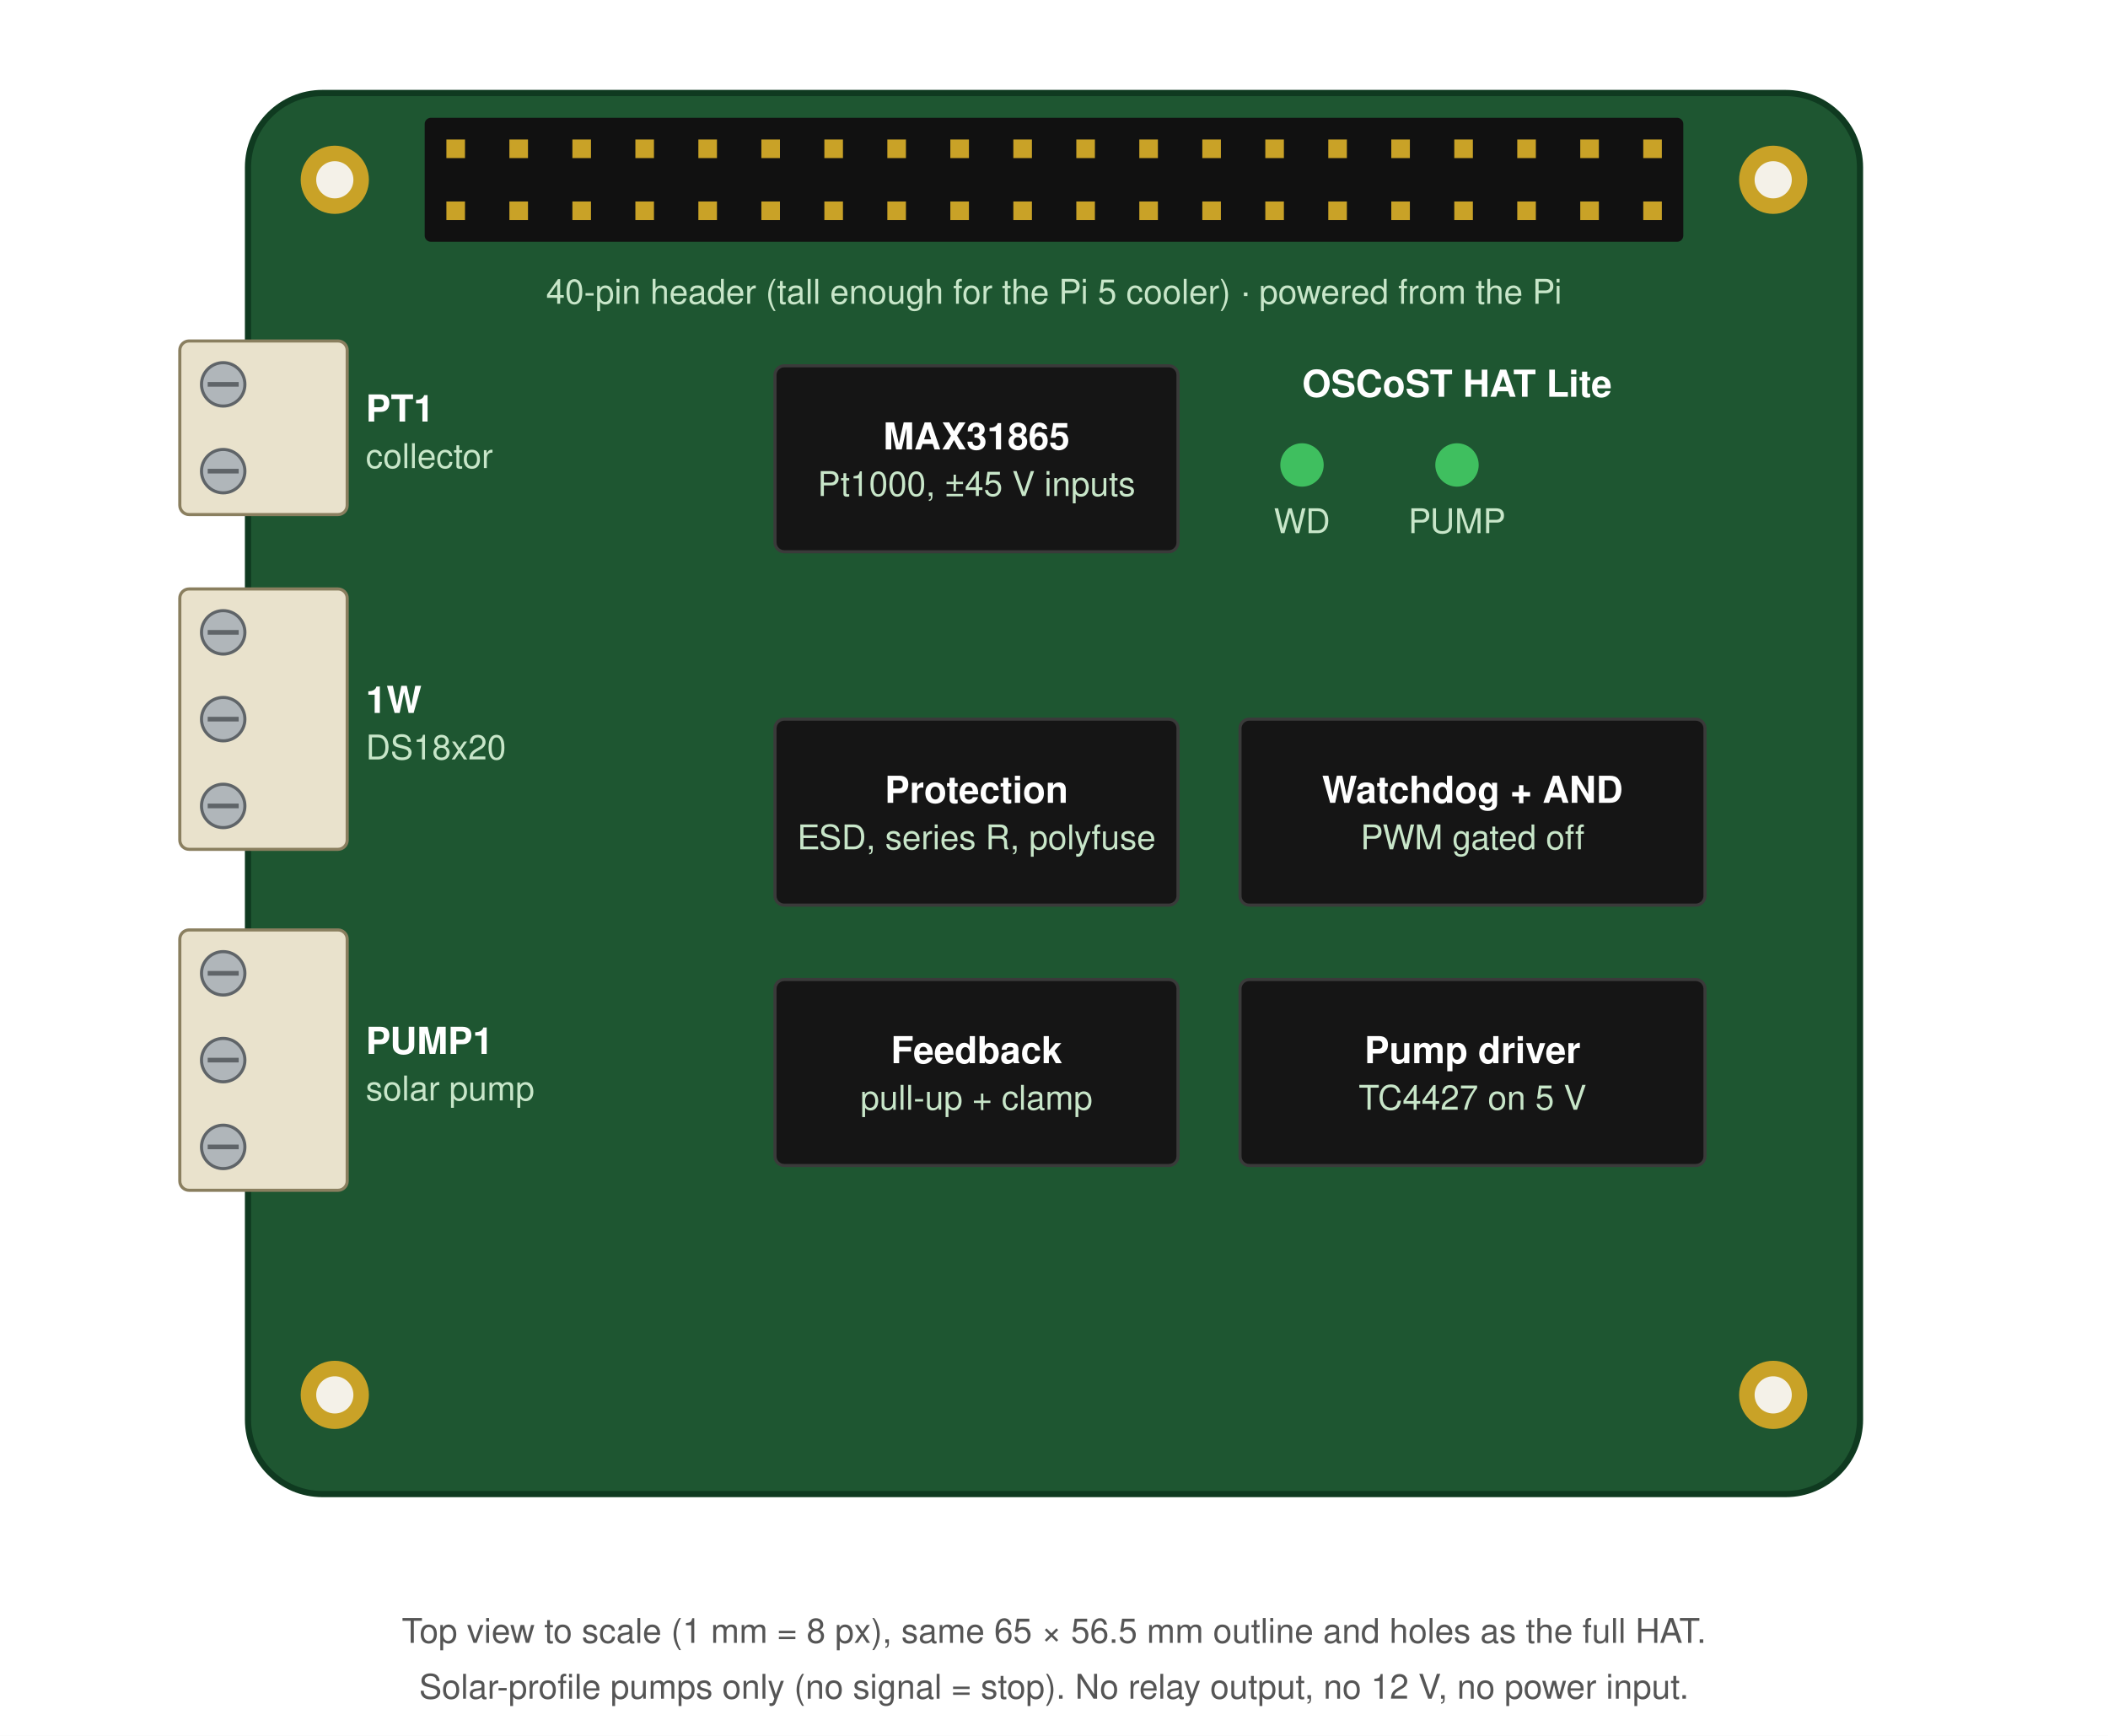
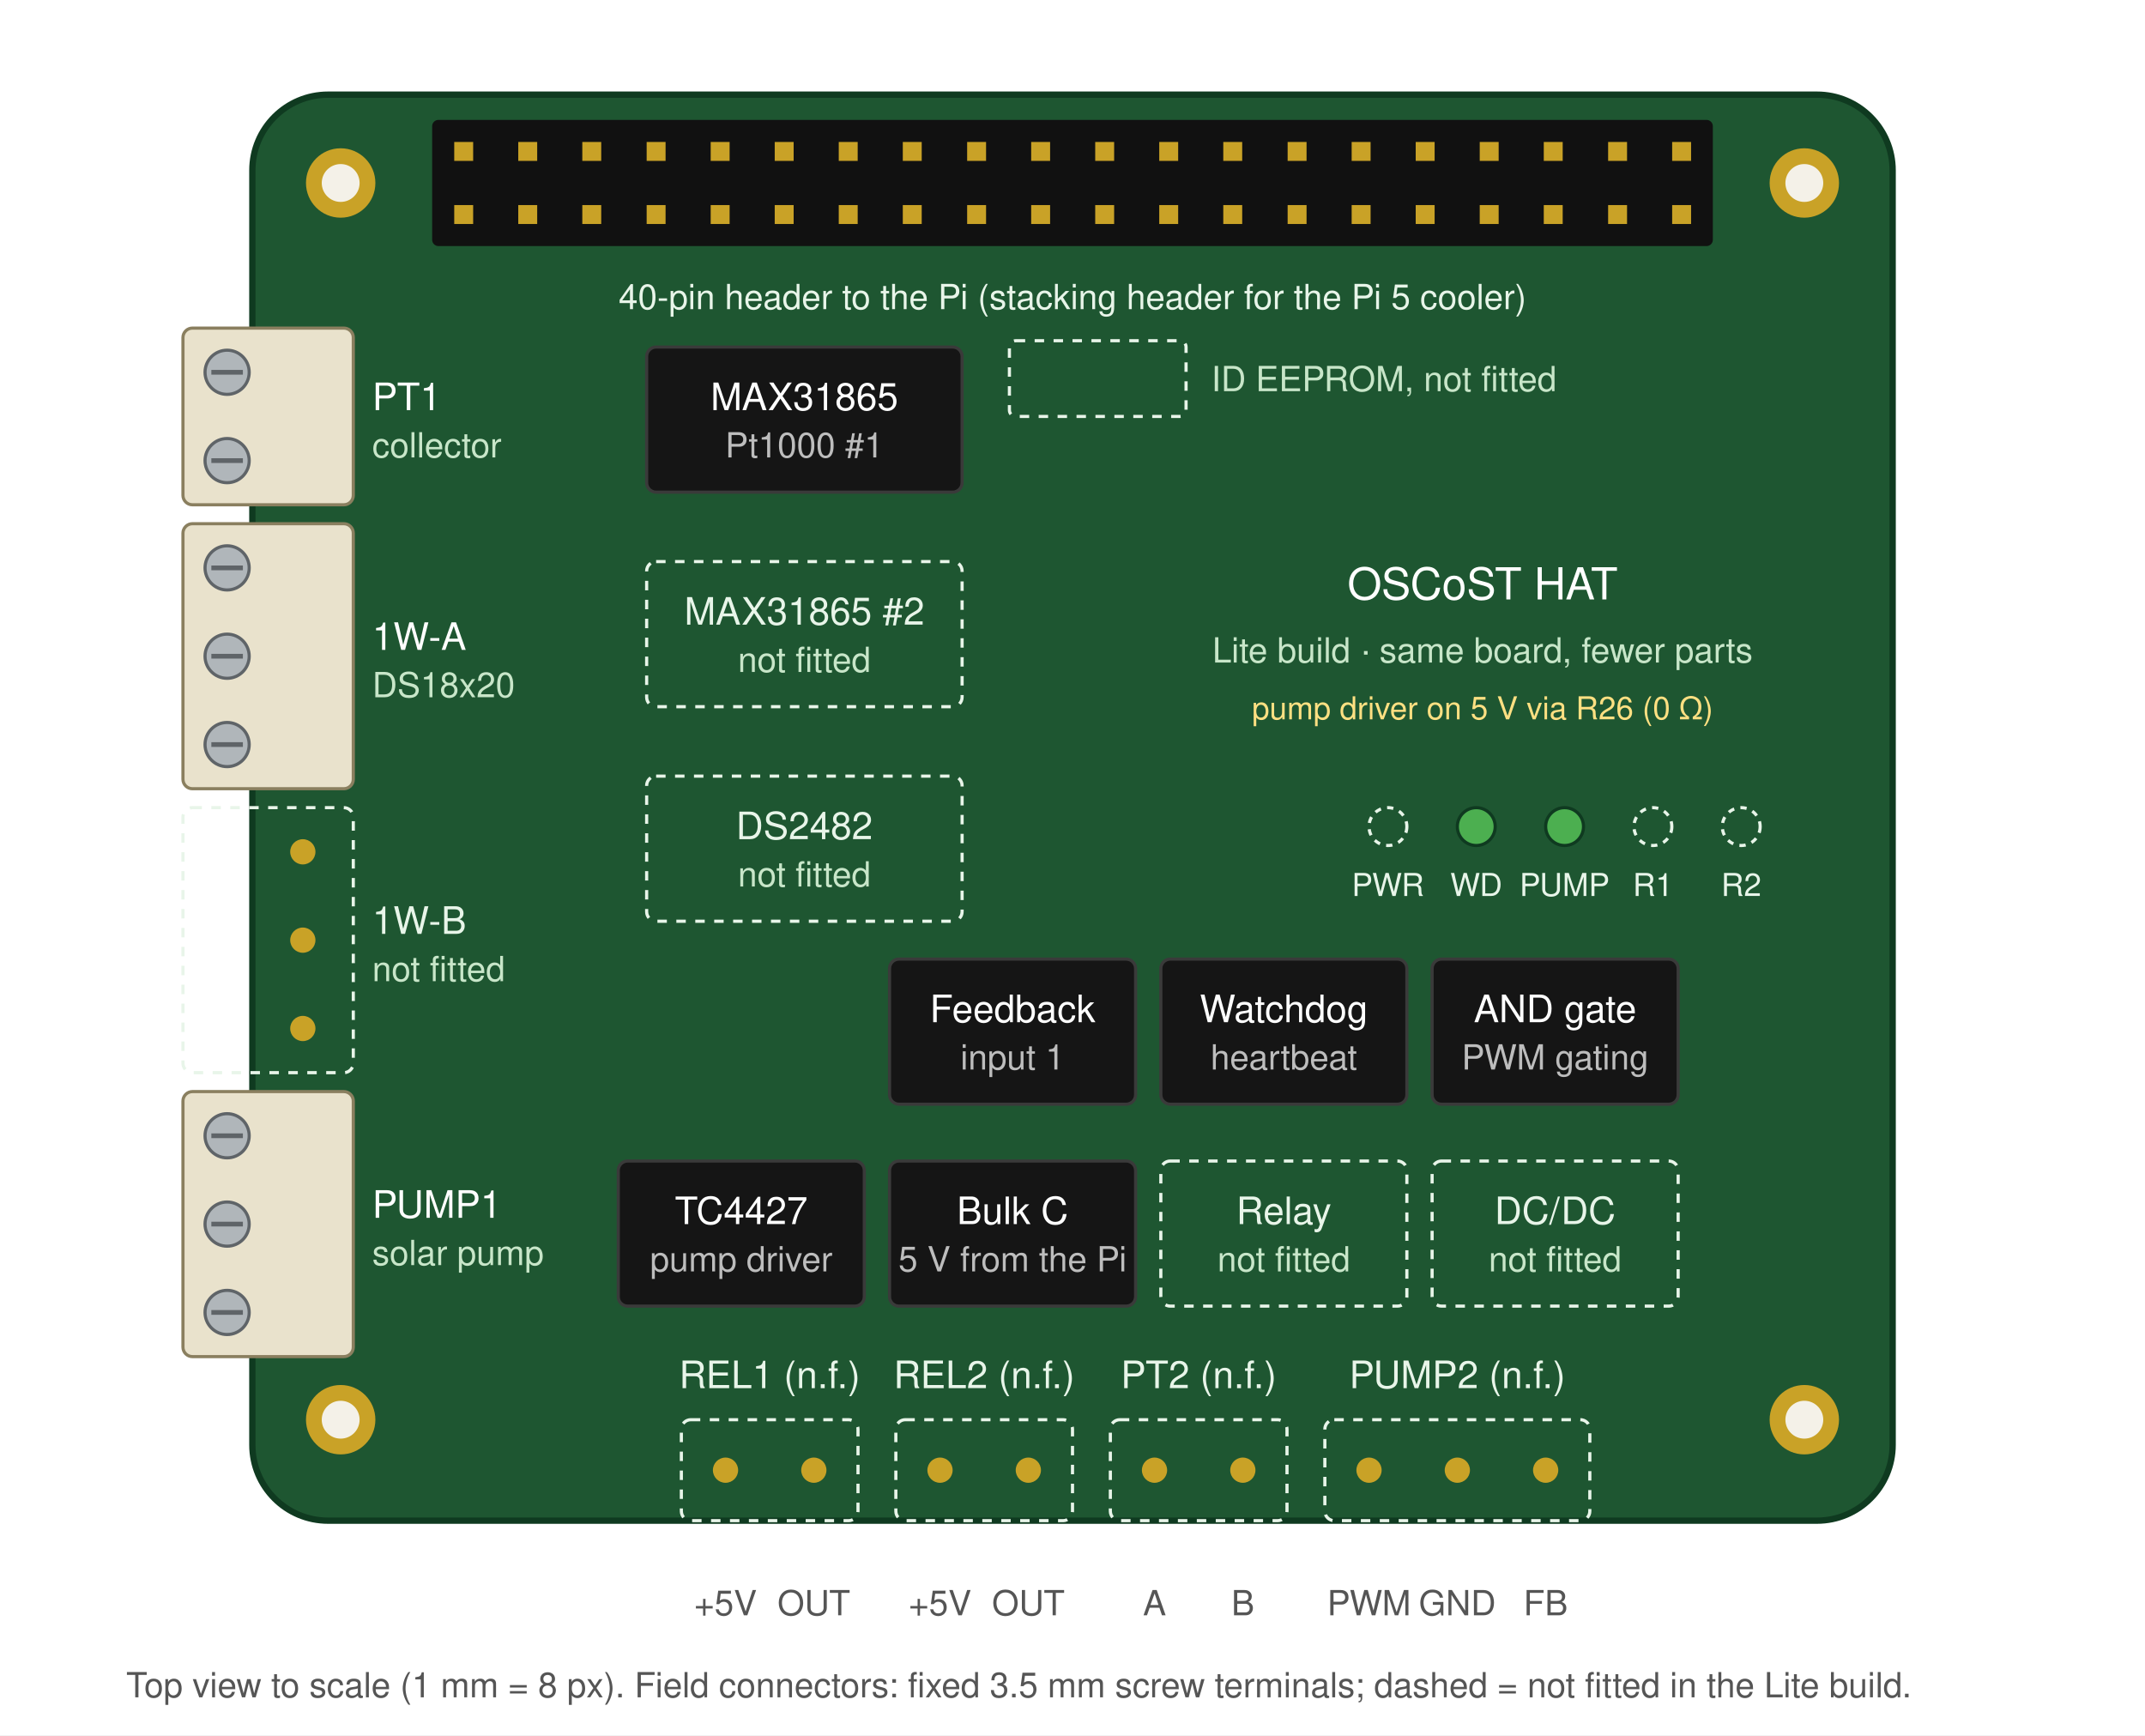
- <svg xmlns="http://www.w3.org/2000/svg" viewBox="0 0 680 560" font-family="Helvetica, Arial, sans-serif">
-   <style>.t{font-size:12px;fill:#222}.tb{font-size:12px;font-weight:bold;fill:#222}.w{font-size:12px;fill:#fff}.wb{font-size:12px;font-weight:bold;fill:#fff}.g{font-size:11px;fill:#C8E6C9}.n{font-size:11px;fill:#555}.h{font-size:16px;font-weight:bold;fill:#222}.o{font-size:11px;font-style:italic;fill:#777}</style>
-   <rect x="0" y="0" width="680" height="560" rx="0" fill="white" stroke="none" stroke-width="1" fill-opacity="1" />
-   <rect x="80" y="30" width="520" height="452" rx="24" fill="#1E5631" stroke="#0F3A20" stroke-width="2" fill-opacity="1" />
+ <svg xmlns="http://www.w3.org/2000/svg" width="680" height="550" viewBox="0 0 680 550" font-family="Helvetica, Arial, sans-serif">
+   <rect width="680" height="550" fill="white" />
+   <rect x="80" y="30" width="520" height="452" rx="24" fill="#1E5631" stroke="#0F3A20" stroke-width="2" />
  <circle cx="108" cy="58" r="11" fill="#C9A227" />
  <circle cx="108" cy="58" r="6" fill="#F4F1E8" />
  <circle cx="572" cy="58" r="11" fill="#C9A227" />
  <circle cx="572" cy="58" r="6" fill="#F4F1E8" />
  <circle cx="108" cy="450" r="11" fill="#C9A227" />
  <circle cx="108" cy="450" r="6" fill="#F4F1E8" />
  <circle cx="572" cy="450" r="11" fill="#C9A227" />
  <circle cx="572" cy="450" r="6" fill="#F4F1E8" />
-   <rect x="137" y="38" width="406" height="40" rx="2" fill="#111" stroke="none" stroke-width="1" fill-opacity="1" />
-   <rect x="144.0" y="45" width="6" height="6" rx="0" fill="#C9A227" stroke="none" stroke-width="1" fill-opacity="1" />
-   <rect x="144.0" y="65" width="6" height="6" rx="0" fill="#C9A227" stroke="none" stroke-width="1" fill-opacity="1" />
-   <rect x="164.32" y="45" width="6" height="6" rx="0" fill="#C9A227" stroke="none" stroke-width="1" fill-opacity="1" />
-   <rect x="164.32" y="65" width="6" height="6" rx="0" fill="#C9A227" stroke="none" stroke-width="1" fill-opacity="1" />
-   <rect x="184.64" y="45" width="6" height="6" rx="0" fill="#C9A227" stroke="none" stroke-width="1" fill-opacity="1" />
-   <rect x="184.64" y="65" width="6" height="6" rx="0" fill="#C9A227" stroke="none" stroke-width="1" fill-opacity="1" />
-   <rect x="204.96" y="45" width="6" height="6" rx="0" fill="#C9A227" stroke="none" stroke-width="1" fill-opacity="1" />
-   <rect x="204.96" y="65" width="6" height="6" rx="0" fill="#C9A227" stroke="none" stroke-width="1" fill-opacity="1" />
-   <rect x="225.28" y="45" width="6" height="6" rx="0" fill="#C9A227" stroke="none" stroke-width="1" fill-opacity="1" />
-   <rect x="225.28" y="65" width="6" height="6" rx="0" fill="#C9A227" stroke="none" stroke-width="1" fill-opacity="1" />
-   <rect x="245.6" y="45" width="6" height="6" rx="0" fill="#C9A227" stroke="none" stroke-width="1" fill-opacity="1" />
-   <rect x="245.6" y="65" width="6" height="6" rx="0" fill="#C9A227" stroke="none" stroke-width="1" fill-opacity="1" />
-   <rect x="265.92" y="45" width="6" height="6" rx="0" fill="#C9A227" stroke="none" stroke-width="1" fill-opacity="1" />
-   <rect x="265.92" y="65" width="6" height="6" rx="0" fill="#C9A227" stroke="none" stroke-width="1" fill-opacity="1" />
-   <rect x="286.24" y="45" width="6" height="6" rx="0" fill="#C9A227" stroke="none" stroke-width="1" fill-opacity="1" />
-   <rect x="286.24" y="65" width="6" height="6" rx="0" fill="#C9A227" stroke="none" stroke-width="1" fill-opacity="1" />
-   <rect x="306.56" y="45" width="6" height="6" rx="0" fill="#C9A227" stroke="none" stroke-width="1" fill-opacity="1" />
-   <rect x="306.56" y="65" width="6" height="6" rx="0" fill="#C9A227" stroke="none" stroke-width="1" fill-opacity="1" />
-   <rect x="326.88" y="45" width="6" height="6" rx="0" fill="#C9A227" stroke="none" stroke-width="1" fill-opacity="1" />
-   <rect x="326.88" y="65" width="6" height="6" rx="0" fill="#C9A227" stroke="none" stroke-width="1" fill-opacity="1" />
-   <rect x="347.2" y="45" width="6" height="6" rx="0" fill="#C9A227" stroke="none" stroke-width="1" fill-opacity="1" />
-   <rect x="347.2" y="65" width="6" height="6" rx="0" fill="#C9A227" stroke="none" stroke-width="1" fill-opacity="1" />
-   <rect x="367.52" y="45" width="6" height="6" rx="0" fill="#C9A227" stroke="none" stroke-width="1" fill-opacity="1" />
-   <rect x="367.52" y="65" width="6" height="6" rx="0" fill="#C9A227" stroke="none" stroke-width="1" fill-opacity="1" />
-   <rect x="387.84" y="45" width="6" height="6" rx="0" fill="#C9A227" stroke="none" stroke-width="1" fill-opacity="1" />
-   <rect x="387.84" y="65" width="6" height="6" rx="0" fill="#C9A227" stroke="none" stroke-width="1" fill-opacity="1" />
-   <rect x="408.16" y="45" width="6" height="6" rx="0" fill="#C9A227" stroke="none" stroke-width="1" fill-opacity="1" />
-   <rect x="408.16" y="65" width="6" height="6" rx="0" fill="#C9A227" stroke="none" stroke-width="1" fill-opacity="1" />
-   <rect x="428.48" y="45" width="6" height="6" rx="0" fill="#C9A227" stroke="none" stroke-width="1" fill-opacity="1" />
-   <rect x="428.48" y="65" width="6" height="6" rx="0" fill="#C9A227" stroke="none" stroke-width="1" fill-opacity="1" />
-   <rect x="448.8" y="45" width="6" height="6" rx="0" fill="#C9A227" stroke="none" stroke-width="1" fill-opacity="1" />
-   <rect x="448.8" y="65" width="6" height="6" rx="0" fill="#C9A227" stroke="none" stroke-width="1" fill-opacity="1" />
-   <rect x="469.12" y="45" width="6" height="6" rx="0" fill="#C9A227" stroke="none" stroke-width="1" fill-opacity="1" />
-   <rect x="469.12" y="65" width="6" height="6" rx="0" fill="#C9A227" stroke="none" stroke-width="1" fill-opacity="1" />
-   <rect x="489.44" y="45" width="6" height="6" rx="0" fill="#C9A227" stroke="none" stroke-width="1" fill-opacity="1" />
-   <rect x="489.44" y="65" width="6" height="6" rx="0" fill="#C9A227" stroke="none" stroke-width="1" fill-opacity="1" />
-   <rect x="509.76" y="45" width="6" height="6" rx="0" fill="#C9A227" stroke="none" stroke-width="1" fill-opacity="1" />
-   <rect x="509.76" y="65" width="6" height="6" rx="0" fill="#C9A227" stroke="none" stroke-width="1" fill-opacity="1" />
-   <rect x="530.08" y="45" width="6" height="6" rx="0" fill="#C9A227" stroke="none" stroke-width="1" fill-opacity="1" />
-   <rect x="530.08" y="65" width="6" height="6" rx="0" fill="#C9A227" stroke="none" stroke-width="1" fill-opacity="1" />
-   <text x="340" y="98" class="g" text-anchor="middle">40-pin header (tall enough for the Pi 5 cooler) · powered from the Pi</text>
-   <rect x="58" y="110" width="54" height="56" rx="3" fill="#E9E2CC" stroke="#8A7F5F" stroke-width="1" fill-opacity="1" />
-   <circle cx="72" cy="124" r="7" fill="#B0B6BA" stroke="#5F6468" />
-   <line x1="67" y1="124" x2="77" y2="124" stroke="#5F6468" stroke-width="1.5" />
-   <circle cx="72" cy="152" r="7" fill="#B0B6BA" stroke="#5F6468" />
-   <line x1="67" y1="152" x2="77" y2="152" stroke="#5F6468" stroke-width="1.5" />
-   <text x="118" y="136" class="wb" text-anchor="start">PT1</text>
-   <text x="118" y="151" class="g" text-anchor="start">collector</text>
-   <rect x="58" y="190" width="54" height="84" rx="3" fill="#E9E2CC" stroke="#8A7F5F" stroke-width="1" fill-opacity="1" />
-   <circle cx="72" cy="204" r="7" fill="#B0B6BA" stroke="#5F6468" />
-   <line x1="67" y1="204" x2="77" y2="204" stroke="#5F6468" stroke-width="1.5" />
-   <circle cx="72" cy="232" r="7" fill="#B0B6BA" stroke="#5F6468" />
-   <line x1="67" y1="232" x2="77" y2="232" stroke="#5F6468" stroke-width="1.5" />
-   <circle cx="72" cy="260" r="7" fill="#B0B6BA" stroke="#5F6468" />
-   <line x1="67" y1="260" x2="77" y2="260" stroke="#5F6468" stroke-width="1.5" />
-   <text x="118" y="230" class="wb" text-anchor="start">1W</text>
-   <text x="118" y="245" class="g" text-anchor="start">DS18x20</text>
-   <rect x="58" y="300" width="54" height="84" rx="3" fill="#E9E2CC" stroke="#8A7F5F" stroke-width="1" fill-opacity="1" />
-   <circle cx="72" cy="314" r="7" fill="#B0B6BA" stroke="#5F6468" />
-   <line x1="67" y1="314" x2="77" y2="314" stroke="#5F6468" stroke-width="1.5" />
-   <circle cx="72" cy="342" r="7" fill="#B0B6BA" stroke="#5F6468" />
-   <line x1="67" y1="342" x2="77" y2="342" stroke="#5F6468" stroke-width="1.5" />
-   <circle cx="72" cy="370" r="7" fill="#B0B6BA" stroke="#5F6468" />
-   <line x1="67" y1="370" x2="77" y2="370" stroke="#5F6468" stroke-width="1.5" />
-   <text x="118" y="340" class="wb" text-anchor="start">PUMP1</text>
-   <text x="118" y="355" class="g" text-anchor="start">solar pump</text>
-   <rect x="250" y="118" width="130" height="60" rx="3" fill="#151515" stroke="#3a3a3a" stroke-width="1" fill-opacity="1" />
-   <text x="315.0" y="145.0" class="wb" text-anchor="middle">MAX31865</text>
-   <text x="315.0" y="160.0" class="g" text-anchor="middle">Pt1000, ±45 V inputs</text>
-   <rect x="250" y="232" width="130" height="60" rx="3" fill="#151515" stroke="#3a3a3a" stroke-width="1" fill-opacity="1" />
-   <text x="315.0" y="259.0" class="wb" text-anchor="middle">Protection</text>
-   <text x="315.0" y="274.0" class="g" text-anchor="middle">ESD, series R, polyfuse</text>
-   <rect x="400" y="232" width="150" height="60" rx="3" fill="#151515" stroke="#3a3a3a" stroke-width="1" fill-opacity="1" />
-   <text x="475.0" y="259.0" class="wb" text-anchor="middle">Watchdog + AND</text>
-   <text x="475.0" y="274.0" class="g" text-anchor="middle">PWM gated off</text>
-   <rect x="400" y="316" width="150" height="60" rx="3" fill="#151515" stroke="#3a3a3a" stroke-width="1" fill-opacity="1" />
-   <text x="475.0" y="343.0" class="wb" text-anchor="middle">Pump driver</text>
-   <text x="475.0" y="358.0" class="g" text-anchor="middle">TC4427 on 5 V</text>
-   <rect x="250" y="316" width="130" height="60" rx="3" fill="#151515" stroke="#3a3a3a" stroke-width="1" fill-opacity="1" />
-   <text x="315.0" y="343.0" class="wb" text-anchor="middle">Feedback</text>
-   <text x="315.0" y="358.0" class="g" text-anchor="middle">pull-up + clamp</text>
-   <circle cx="420" cy="150" r="7" fill="#3fbf5f" />
-   <text x="420" y="172" class="g" text-anchor="middle">WD</text>
-   <circle cx="470" cy="150" r="7" fill="#3fbf5f" />
-   <text x="470" y="172" class="g" text-anchor="middle">PUMP</text>
-   <text x="470" y="128" class="wb" text-anchor="middle">OSCoST HAT Lite</text>
-   <text x="340" y="530" class="n" text-anchor="middle">Top view to scale (1 mm = 8 px), same 65 × 56.5 mm outline and holes as the full HAT.</text>
-   <text x="340" y="548" class="n" text-anchor="middle">Solar-profile pumps only (no signal = stop). No relay output, no 12 V, no power input.</text>
+   <rect x="137" y="38" width="406" height="40" rx="2" fill="#111111" />
+   <rect x="144.0" y="45" width="6" height="6" fill="#C9A227" />
+   <rect x="144.0" y="65" width="6" height="6" fill="#C9A227" />
+   <rect x="164.3" y="45" width="6" height="6" fill="#C9A227" />
+   <rect x="164.3" y="65" width="6" height="6" fill="#C9A227" />
+   <rect x="184.6" y="45" width="6" height="6" fill="#C9A227" />
+   <rect x="184.6" y="65" width="6" height="6" fill="#C9A227" />
+   <rect x="205.0" y="45" width="6" height="6" fill="#C9A227" />
+   <rect x="205.0" y="65" width="6" height="6" fill="#C9A227" />
+   <rect x="225.3" y="45" width="6" height="6" fill="#C9A227" />
+   <rect x="225.3" y="65" width="6" height="6" fill="#C9A227" />
+   <rect x="245.6" y="45" width="6" height="6" fill="#C9A227" />
+   <rect x="245.6" y="65" width="6" height="6" fill="#C9A227" />
+   <rect x="265.9" y="45" width="6" height="6" fill="#C9A227" />
+   <rect x="265.9" y="65" width="6" height="6" fill="#C9A227" />
+   <rect x="286.2" y="45" width="6" height="6" fill="#C9A227" />
+   <rect x="286.2" y="65" width="6" height="6" fill="#C9A227" />
+   <rect x="306.6" y="45" width="6" height="6" fill="#C9A227" />
+   <rect x="306.6" y="65" width="6" height="6" fill="#C9A227" />
+   <rect x="326.9" y="45" width="6" height="6" fill="#C9A227" />
+   <rect x="326.9" y="65" width="6" height="6" fill="#C9A227" />
+   <rect x="347.2" y="45" width="6" height="6" fill="#C9A227" />
+   <rect x="347.2" y="65" width="6" height="6" fill="#C9A227" />
+   <rect x="367.5" y="45" width="6" height="6" fill="#C9A227" />
+   <rect x="367.5" y="65" width="6" height="6" fill="#C9A227" />
+   <rect x="387.8" y="45" width="6" height="6" fill="#C9A227" />
+   <rect x="387.8" y="65" width="6" height="6" fill="#C9A227" />
+   <rect x="408.2" y="45" width="6" height="6" fill="#C9A227" />
+   <rect x="408.2" y="65" width="6" height="6" fill="#C9A227" />
+   <rect x="428.5" y="45" width="6" height="6" fill="#C9A227" />
+   <rect x="428.5" y="65" width="6" height="6" fill="#C9A227" />
+   <rect x="448.8" y="45" width="6" height="6" fill="#C9A227" />
+   <rect x="448.8" y="65" width="6" height="6" fill="#C9A227" />
+   <rect x="469.1" y="45" width="6" height="6" fill="#C9A227" />
+   <rect x="469.1" y="65" width="6" height="6" fill="#C9A227" />
+   <rect x="489.4" y="45" width="6" height="6" fill="#C9A227" />
+   <rect x="489.4" y="65" width="6" height="6" fill="#C9A227" />
+   <rect x="509.8" y="45" width="6" height="6" fill="#C9A227" />
+   <rect x="509.8" y="65" width="6" height="6" fill="#C9A227" />
+   <rect x="530.1" y="45" width="6" height="6" fill="#C9A227" />
+   <rect x="530.1" y="65" width="6" height="6" fill="#C9A227" />
+   <text class="ts" x="340" y="98" text-anchor="middle" style="font-size:11px;font-weight:400;fill:#E8F5E9">40-pin header to the Pi (stacking header for the Pi 5 cooler)</text>
+   <rect x="320" y="108" width="56" height="24" rx="2" fill="none" stroke="#E8F5E9" stroke-width="1" stroke-dasharray="3 3" />
+   <text class="ts" x="384" y="124" text-anchor="start" style="font-size:11px;font-weight:400;fill:#C8E6C9">ID EEPROM, not fitted</text>
+   <rect x="58" y="104" width="54" height="56" rx="3" fill="#E9E2CC" stroke="#8A7F5F" stroke-width="1" />
+   <circle cx="72" cy="118" r="7" fill="#B0B6BA" stroke="#5F6468" />
+   <line x1="67" y1="118" x2="77" y2="118" stroke="#5F6468" stroke-width="1.5" />
+   <circle cx="72" cy="146" r="7" fill="#B0B6BA" stroke="#5F6468" />
+   <line x1="67" y1="146" x2="77" y2="146" stroke="#5F6468" stroke-width="1.5" />
+   <text class="th" x="118" y="130.0" text-anchor="start" style="font-size:12px;font-weight:500;fill:#ffffff">PT1</text>
+   <text class="ts" x="118" y="145.0" text-anchor="start" style="font-size:11px;font-weight:400;fill:#C8E6C9">collector</text>
+   <rect x="58" y="166" width="54" height="84" rx="3" fill="#E9E2CC" stroke="#8A7F5F" stroke-width="1" />
+   <circle cx="72" cy="180" r="7" fill="#B0B6BA" stroke="#5F6468" />
+   <line x1="67" y1="180" x2="77" y2="180" stroke="#5F6468" stroke-width="1.5" />
+   <circle cx="72" cy="208" r="7" fill="#B0B6BA" stroke="#5F6468" />
+   <line x1="67" y1="208" x2="77" y2="208" stroke="#5F6468" stroke-width="1.5" />
+   <circle cx="72" cy="236" r="7" fill="#B0B6BA" stroke="#5F6468" />
+   <line x1="67" y1="236" x2="77" y2="236" stroke="#5F6468" stroke-width="1.5" />
+   <text class="th" x="118" y="206.0" text-anchor="start" style="font-size:12px;font-weight:500;fill:#ffffff">1W-A</text>
+   <text class="ts" x="118" y="221.0" text-anchor="start" style="font-size:11px;font-weight:400;fill:#C8E6C9">DS18x20</text>
+   <rect x="58" y="256" width="54" height="84" rx="3" fill="none" stroke="#E8F5E9" stroke-width="1" stroke-dasharray="3 3" />
+   <circle cx="96" cy="270" r="4" fill="#C9A227" />
+   <circle cx="96" cy="298" r="4" fill="#C9A227" />
+   <circle cx="96" cy="326" r="4" fill="#C9A227" />
+   <text class="th" x="118" y="296.0" text-anchor="start" style="font-size:12px;font-weight:500;fill:#E8F5E9">1W-B</text>
+   <text class="ts" x="118" y="311.0" text-anchor="start" style="font-size:11px;font-weight:400;fill:#C8E6C9">not fitted</text>
+   <rect x="58" y="346" width="54" height="84" rx="3" fill="#E9E2CC" stroke="#8A7F5F" stroke-width="1" />
+   <circle cx="72" cy="360" r="7" fill="#B0B6BA" stroke="#5F6468" />
+   <line x1="67" y1="360" x2="77" y2="360" stroke="#5F6468" stroke-width="1.5" />
+   <circle cx="72" cy="388" r="7" fill="#B0B6BA" stroke="#5F6468" />
+   <line x1="67" y1="388" x2="77" y2="388" stroke="#5F6468" stroke-width="1.5" />
+   <circle cx="72" cy="416" r="7" fill="#B0B6BA" stroke="#5F6468" />
+   <line x1="67" y1="416" x2="77" y2="416" stroke="#5F6468" stroke-width="1.5" />
+   <text class="th" x="118" y="386.0" text-anchor="start" style="font-size:12px;font-weight:500;fill:#ffffff">PUMP1</text>
+   <text class="ts" x="118" y="401.0" text-anchor="start" style="font-size:11px;font-weight:400;fill:#C8E6C9">solar pump</text>
+   <rect x="216" y="450" width="56" height="32" rx="3" fill="none" stroke="#E8F5E9" stroke-width="1" stroke-dasharray="3 3" />
+   <circle cx="230" cy="466" r="4" fill="#C9A227" />
+   <text class="ts" x="230" y="512" text-anchor="middle" style="font-size:11px;font-weight:400;fill:#555555">+5V</text>
+   <circle cx="258" cy="466" r="4" fill="#C9A227" />
+   <text class="ts" x="258" y="512" text-anchor="middle" style="font-size:11px;font-weight:400;fill:#555555">OUT</text>
+   <text class="th" x="244.0" y="440" text-anchor="middle" style="font-size:12px;font-weight:500;fill:#E8F5E9">REL1 (n.f.)</text>
+   <rect x="284" y="450" width="56" height="32" rx="3" fill="none" stroke="#E8F5E9" stroke-width="1" stroke-dasharray="3 3" />
+   <circle cx="298" cy="466" r="4" fill="#C9A227" />
+   <text class="ts" x="298" y="512" text-anchor="middle" style="font-size:11px;font-weight:400;fill:#555555">+5V</text>
+   <circle cx="326" cy="466" r="4" fill="#C9A227" />
+   <text class="ts" x="326" y="512" text-anchor="middle" style="font-size:11px;font-weight:400;fill:#555555">OUT</text>
+   <text class="th" x="312.0" y="440" text-anchor="middle" style="font-size:12px;font-weight:500;fill:#E8F5E9">REL2 (n.f.)</text>
+   <rect x="352" y="450" width="56" height="32" rx="3" fill="none" stroke="#E8F5E9" stroke-width="1" stroke-dasharray="3 3" />
+   <circle cx="366" cy="466" r="4" fill="#C9A227" />
+   <text class="ts" x="366" y="512" text-anchor="middle" style="font-size:11px;font-weight:400;fill:#555555">A</text>
+   <circle cx="394" cy="466" r="4" fill="#C9A227" />
+   <text class="ts" x="394" y="512" text-anchor="middle" style="font-size:11px;font-weight:400;fill:#555555">B</text>
+   <text class="th" x="380.0" y="440" text-anchor="middle" style="font-size:12px;font-weight:500;fill:#E8F5E9">PT2 (n.f.)</text>
+   <rect x="420" y="450" width="84" height="32" rx="3" fill="none" stroke="#E8F5E9" stroke-width="1" stroke-dasharray="3 3" />
+   <circle cx="434" cy="466" r="4" fill="#C9A227" />
+   <text class="ts" x="434" y="512" text-anchor="middle" style="font-size:11px;font-weight:400;fill:#555555">PWM</text>
+   <circle cx="462" cy="466" r="4" fill="#C9A227" />
+   <text class="ts" x="462" y="512" text-anchor="middle" style="font-size:11px;font-weight:400;fill:#555555">GND</text>
+   <circle cx="490" cy="466" r="4" fill="#C9A227" />
+   <text class="ts" x="490" y="512" text-anchor="middle" style="font-size:11px;font-weight:400;fill:#555555">FB</text>
+   <text class="th" x="462.0" y="440" text-anchor="middle" style="font-size:12px;font-weight:500;fill:#E8F5E9">PUMP2 (n.f.)</text>
+   <rect x="205" y="110" width="100" height="46" rx="3" fill="#151515" stroke="#3a3a3a" stroke-width="1" />
+   <text class="th" x="255.0" y="130.0" text-anchor="middle" style="font-size:12px;font-weight:500;fill:#ffffff">MAX31865</text>
+   <text class="ts" x="255.0" y="145.0" text-anchor="middle" style="font-size:11px;font-weight:400;fill:#bdbdbd">Pt1000 #1</text>
+   <rect x="205" y="178" width="100" height="46" rx="3" fill="none" stroke="#E8F5E9" stroke-width="1" stroke-dasharray="3 3" />
+   <text class="th" x="255" y="198" text-anchor="middle" style="font-size:12px;font-weight:500;fill:#E8F5E9">MAX31865 #2</text>
+   <text class="ts" x="255" y="213" text-anchor="middle" style="font-size:11px;font-weight:400;fill:#C8E6C9">not fitted</text>
+   <rect x="205" y="246" width="100" height="46" rx="3" fill="none" stroke="#E8F5E9" stroke-width="1" stroke-dasharray="3 3" />
+   <text class="th" x="255" y="266" text-anchor="middle" style="font-size:12px;font-weight:500;fill:#E8F5E9">DS2482</text>
+   <text class="ts" x="255" y="281" text-anchor="middle" style="font-size:11px;font-weight:400;fill:#C8E6C9">not fitted</text>
+   <rect x="196" y="368" width="78" height="46" rx="3" fill="#151515" stroke="#3a3a3a" stroke-width="1" />
+   <text class="th" x="235.0" y="388.0" text-anchor="middle" style="font-size:12px;font-weight:500;fill:#ffffff">TC4427</text>
+   <text class="ts" x="235.0" y="403.0" text-anchor="middle" style="font-size:11px;font-weight:400;fill:#bdbdbd">pump driver</text>
+   <rect x="282" y="368" width="78" height="46" rx="3" fill="#151515" stroke="#3a3a3a" stroke-width="1" />
+   <text class="th" x="321.0" y="388.0" text-anchor="middle" style="font-size:12px;font-weight:500;fill:#ffffff">Bulk C</text>
+   <text class="ts" x="321.0" y="403.0" text-anchor="middle" style="font-size:11px;font-weight:400;fill:#bdbdbd">5 V from the Pi</text>
+   <rect x="368" y="368" width="78" height="46" rx="3" fill="none" stroke="#E8F5E9" stroke-width="1" stroke-dasharray="3 3" />
+   <text class="th" x="407.0" y="388.0" text-anchor="middle" style="font-size:12px;font-weight:500;fill:#E8F5E9">Relay</text>
+   <text class="ts" x="407.0" y="403.0" text-anchor="middle" style="font-size:11px;font-weight:400;fill:#C8E6C9">not fitted</text>
+   <rect x="454" y="368" width="78" height="46" rx="3" fill="none" stroke="#E8F5E9" stroke-width="1" stroke-dasharray="3 3" />
+   <text class="th" x="493.0" y="388.0" text-anchor="middle" style="font-size:12px;font-weight:500;fill:#E8F5E9">DC/DC</text>
+   <text class="ts" x="493.0" y="403.0" text-anchor="middle" style="font-size:11px;font-weight:400;fill:#C8E6C9">not fitted</text>
+   <text class="ts" x="470" y="228" text-anchor="middle" style="font-size:10px;font-weight:400;fill:#FFE082">pump driver on 5 V via R26 (0 Ω)</text>
+   <rect x="282" y="304" width="78" height="46" rx="3" fill="#151515" stroke="#3a3a3a" stroke-width="1" />
+   <text class="th" x="321.0" y="324.0" text-anchor="middle" style="font-size:12px;font-weight:500;fill:#ffffff">Feedback</text>
+   <text class="ts" x="321.0" y="339.0" text-anchor="middle" style="font-size:11px;font-weight:400;fill:#bdbdbd">input 1</text>
+   <rect x="368" y="304" width="78" height="46" rx="3" fill="#151515" stroke="#3a3a3a" stroke-width="1" />
+   <text class="th" x="407.0" y="324.0" text-anchor="middle" style="font-size:12px;font-weight:500;fill:#ffffff">Watchdog</text>
+   <text class="ts" x="407.0" y="339.0" text-anchor="middle" style="font-size:11px;font-weight:400;fill:#bdbdbd">heartbeat</text>
+   <rect x="454" y="304" width="78" height="46" rx="3" fill="#151515" stroke="#3a3a3a" stroke-width="1" />
+   <text class="th" x="493.0" y="324.0" text-anchor="middle" style="font-size:12px;font-weight:500;fill:#ffffff">AND gate</text>
+   <text class="ts" x="493.0" y="339.0" text-anchor="middle" style="font-size:11px;font-weight:400;fill:#bdbdbd">PWM gating</text>
+   <circle cx="440" cy="262" r="6" fill="none" stroke="#E8F5E9" stroke-dasharray="2 2" />
+   <text class="ts" x="440" y="284" text-anchor="middle" style="font-size:10px;font-weight:400;fill:#E8F5E9">PWR</text>
+   <circle cx="468" cy="262" r="6" fill="#4CAF50" stroke="#0F3A20" />
+   <text class="ts" x="468" y="284" text-anchor="middle" style="font-size:10px;font-weight:400;fill:#E8F5E9">WD</text>
+   <circle cx="496" cy="262" r="6" fill="#4CAF50" stroke="#0F3A20" />
+   <text class="ts" x="496" y="284" text-anchor="middle" style="font-size:10px;font-weight:400;fill:#E8F5E9">PUMP</text>
+   <circle cx="524" cy="262" r="6" fill="none" stroke="#E8F5E9" stroke-dasharray="2 2" />
+   <text class="ts" x="524" y="284" text-anchor="middle" style="font-size:10px;font-weight:400;fill:#E8F5E9">R1</text>
+   <circle cx="552" cy="262" r="6" fill="none" stroke="#E8F5E9" stroke-dasharray="2 2" />
+   <text class="ts" x="552" y="284" text-anchor="middle" style="font-size:10px;font-weight:400;fill:#E8F5E9">R2</text>
+   <text class="th" x="470" y="190" text-anchor="middle" style="font-size:14px;font-weight:500;fill:#ffffff">OSCoST HAT</text>
+   <text class="ts" x="470" y="210" text-anchor="middle" style="font-size:11px;font-weight:400;fill:#C8E6C9">Lite build · same board, fewer parts</text>
+   <text class="ts" x="40" y="538" text-anchor="start" style="font-size:11px;font-weight:400;fill:#555555">Top view to scale (1 mm = 8 px). Field connectors: fixed 3.5 mm screw terminals; dashed = not fitted in the Lite build.</text>
</svg>
